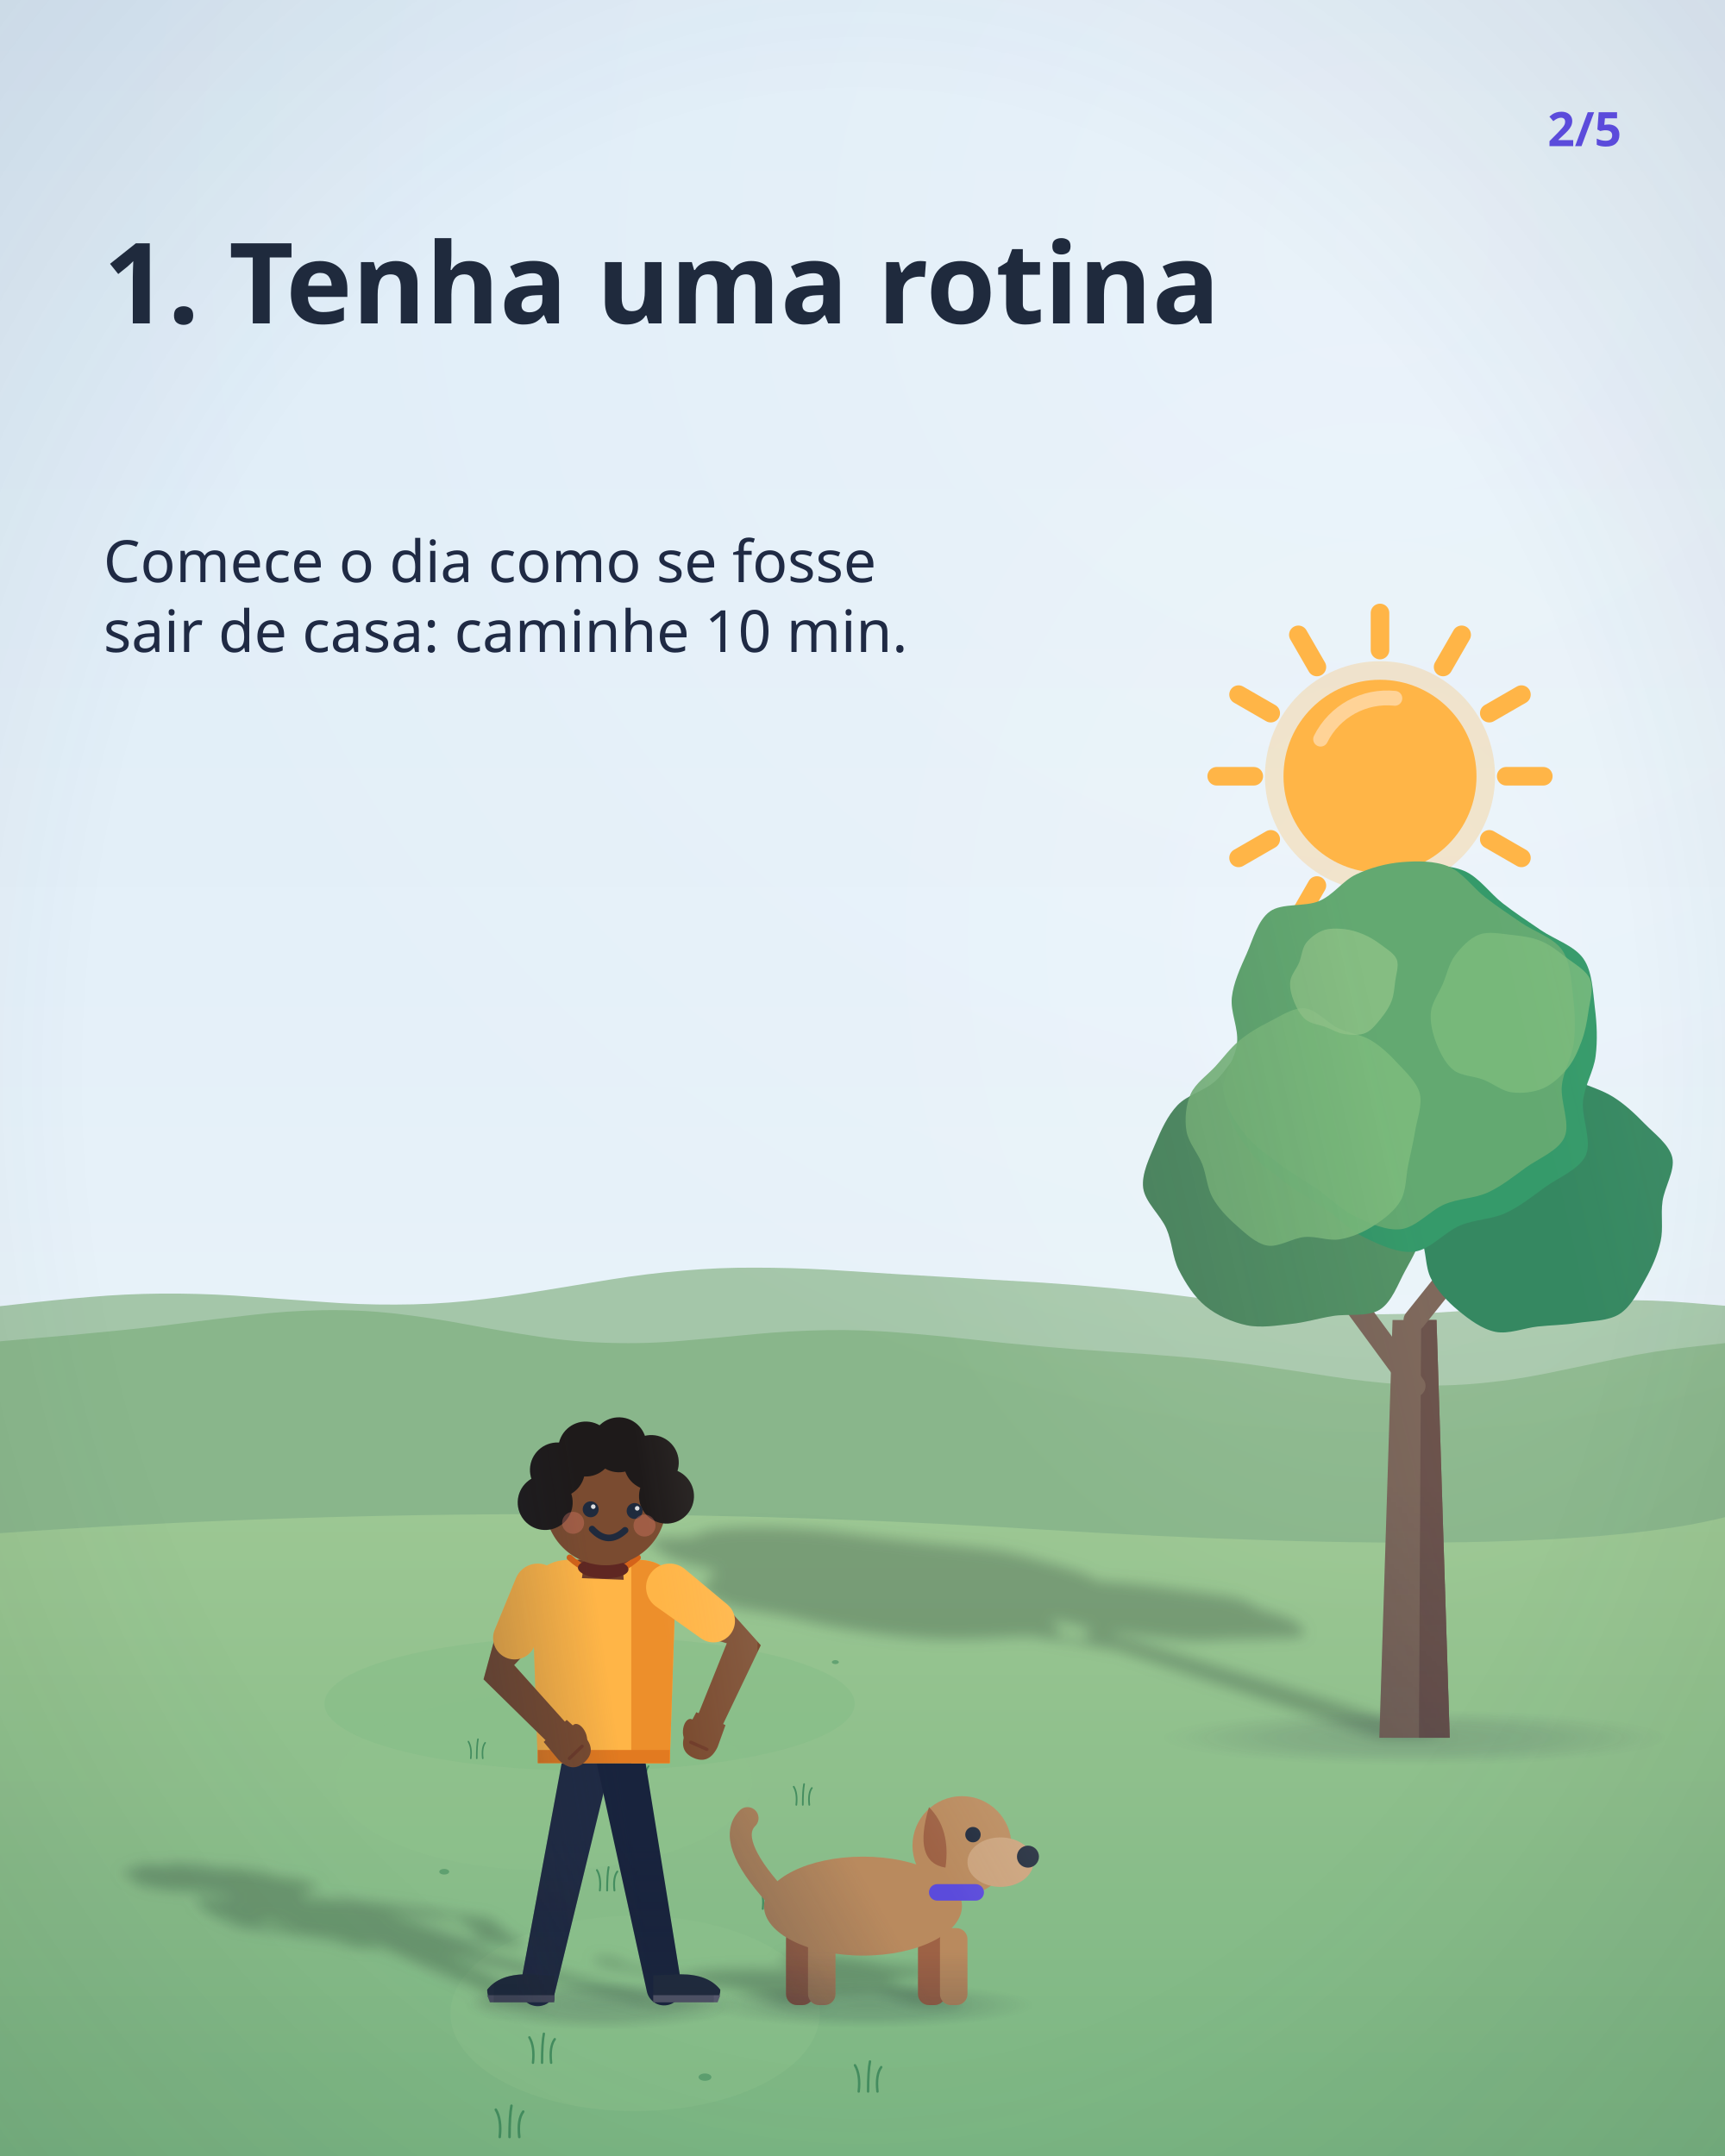
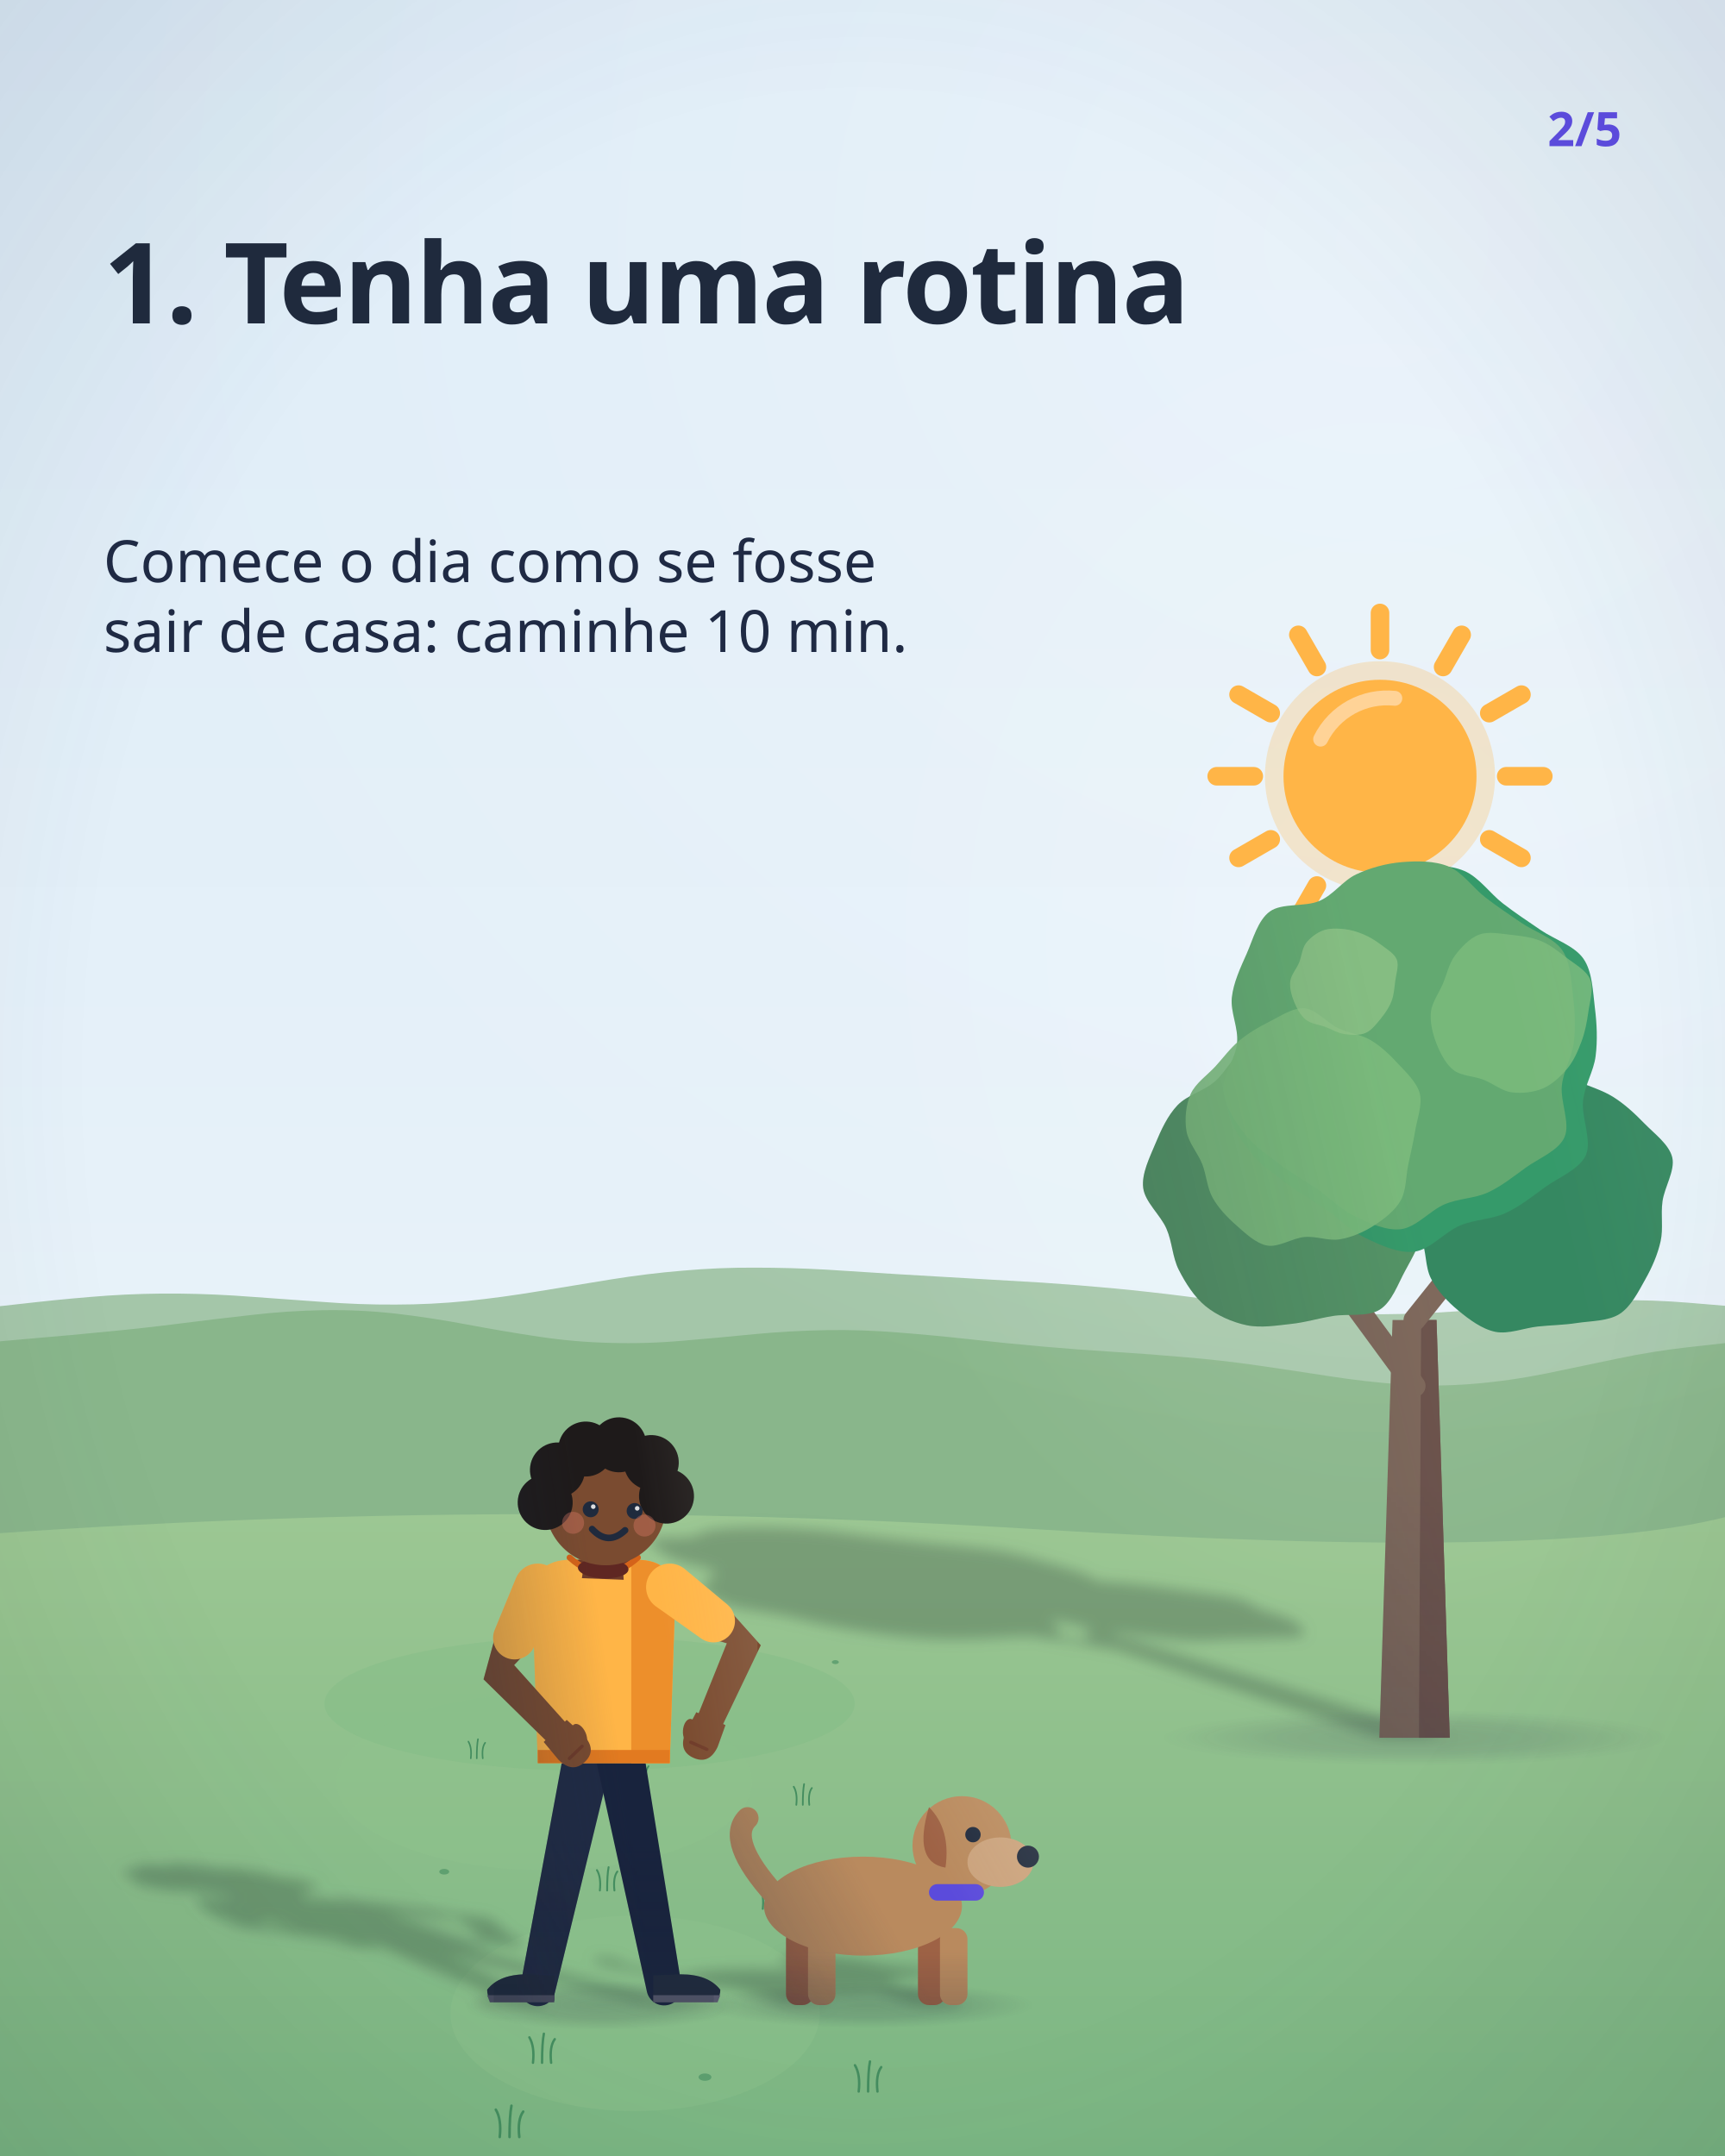
<svg xmlns="http://www.w3.org/2000/svg" width="864" height="1080" viewBox="0 0 864 1080">
  <defs>
    <linearGradient id="sky" x1="0" y1="0" x2="0" y2="1">
      <stop offset="0" stop-color="#DCEBF7" />
      <stop offset="0.55" stop-color="#e6f1f9" />
      <stop offset="0.85" stop-color="#EFF6FC" />
      <stop offset="1" stop-color="#EEF5FB" />
    </linearGradient>
    <linearGradient id="ground" x1="0" y1="0" x2="0" y2="1">
      <stop offset="0" stop-color="#9CC793" />
      <stop offset="1" stop-color="#7AB582" />
    </linearGradient>
    <radialGradient id="cshadow">
      <stop offset="0" stop-color="rgb(31,42,61)" stop-opacity="0.195" />
      <stop offset="0.55" stop-color="rgb(31,42,61)" stop-opacity="0.143" />
      <stop offset="1" stop-color="rgb(31,42,61)" stop-opacity="0" />
    </radialGradient>
    <filter id="hazeFar" color-interpolation-filters="sRGB">
      <feColorMatrix type="matrix" values="0.68 0 0 0 0.299 0 0.68 0 0 0.307 0 0 0.68 0 0.315 0 0 0 1 0" />
    </filter>
    <filter id="hazeMid" color-interpolation-filters="sRGB">
      <feColorMatrix type="matrix" values="0.87 0 0 0 0.121 0 0.87 0 0 0.125 0 0 0.87 0 0.128 0 0 0 1 0" />
    </filter>
    <linearGradient id="lgLight" x1="1" y1="0" x2="0" y2="0.35">
      <stop offset="0" stop-color="#FFF4DE" stop-opacity="0.156" />
      <stop offset="0.42" stop-color="#FFF4DE" stop-opacity="0" />
    </linearGradient>
    <linearGradient id="lgShade" x1="1" y1="0" x2="0" y2="0.35">
      <stop offset="0.6" stop-color="rgb(31,42,61)" stop-opacity="0" />
      <stop offset="1" stop-color="rgb(31,42,61)" stop-opacity="0.300" />
    </linearGradient>
    <linearGradient id="lgAO" x1="0" y1="0" x2="0" y2="1">
      <stop offset="0.72" stop-color="rgb(31,42,61)" stop-opacity="0" />
      <stop offset="1" stop-color="rgb(31,42,61)" stop-opacity="0.192" />
    </linearGradient>
    <filter id="toWhite" color-interpolation-filters="sRGB">
      <feColorMatrix values="0 0 0 0 1 0 0 0 0 1 0 0 0 0 1 0 0 0 1 0" />
    </filter>
    <filter id="castF" x="-30%" y="-30%" width="160%" height="160%" color-interpolation-filters="sRGB">
      <feColorMatrix values="0 0 0 0 0.122 0 0 0 0 0.165 0 0 0 0 0.239 0 0 0 1 0" />
      <feGaussianBlur stdDeviation="3.2" />
    </filter>
    <clipPath id="groundClip">
      <rect y="756.0" width="864" height="1080" />
    </clipPath>
    <radialGradient id="glow" cx="0.8" cy="0.15" r="0.75">
      <stop offset="0" stop-color="#FFF4DE" stop-opacity="0.330" />
      <stop offset="1" stop-color="#FFF4DE" stop-opacity="0" />
    </radialGradient>
    <linearGradient id="falloff" x1="1" y1="0" x2="0" y2="0">
      <stop offset="0.35" stop-color="rgb(31,42,61)" stop-opacity="0" />
      <stop offset="1" stop-color="rgb(31,42,61)" stop-opacity="0.078" />
    </linearGradient>
    <radialGradient id="sunGlow" cx="0.800" cy="0.437" r="0.32">
      <stop offset="0" stop-color="#FFF4DE" stop-opacity="0.228" />
      <stop offset="0.45" stop-color="#FFF4DE" stop-opacity="0.084" />
      <stop offset="1" stop-color="#FFF4DE" stop-opacity="0" />
    </radialGradient>
    <radialGradient id="vignette" cx="0.5" cy="0.5" r="0.75">
      <stop offset="0.6" stop-color="rgb(31,42,61)" stop-opacity="0" />
      <stop offset="1" stop-color="rgb(31,42,61)" stop-opacity="0.102" />
    </radialGradient>
  </defs>
  <rect width="864" height="1080" fill="url(#sky)" />
  <path d="M 0 654.3 Q 0.0 654.3 18.0 652.3 Q 36.0 650.3 54.0 649.0 Q 72.0 647.8 90.0 648.0 Q 108.0 648.2 126.0 649.6 Q 144.0 650.9 162.0 652.2 Q 180.0 653.6 198.0 653.5 Q 216.0 653.5 234.0 651.7 Q 252.0 649.8 270.0 646.8 Q 288.0 643.8 306.0 640.9 Q 324.0 638.0 342.0 636.5 Q 360.0 634.9 378.0 635.0 Q 396.0 635.0 414.0 636.0 Q 432.0 637.1 450.0 638.3 Q 468.0 639.4 486.0 640.4 Q 504.0 641.4 522.0 642.5 Q 540.0 643.7 558.0 645.4 Q 576.0 647.1 594.0 649.4 Q 612.0 651.8 630.0 654.1 Q 648.0 656.3 666.0 657.5 Q 684.0 658.7 702.0 658.2 Q 720.0 657.8 738.0 656.2 Q 756.0 654.5 774.0 653.0 Q 792.0 651.4 810.0 651.3 Q 828.0 651.1 846.0 652.6 L 864.0 654.1 L 864.0 1080.0 L 0 1080.0 Z" fill="#a4c6a9" />
  <path d="M 0 671.9 Q 0.0 671.9 18.0 670.3 Q 36.0 668.8 54.0 667.0 Q 72.0 665.3 90.0 663.0 Q 108.0 660.7 126.0 658.7 Q 144.0 656.6 162.0 656.3 Q 180.0 656.0 198.0 658.0 Q 216.0 660.1 234.0 663.5 Q 252.0 666.9 270.0 669.6 Q 288.0 672.3 306.0 672.7 Q 324.0 673.2 342.0 671.6 Q 360.0 670.1 378.0 668.3 Q 396.0 666.6 414.0 666.3 Q 432.0 666.0 450.0 667.5 Q 468.0 668.9 486.0 670.9 Q 504.0 672.9 522.0 674.5 Q 540.0 676.1 558.0 677.2 Q 576.0 678.3 594.0 679.9 Q 612.0 681.4 630.0 684.0 Q 648.0 686.6 666.0 689.4 Q 684.0 692.2 702.0 693.5 Q 720.0 694.7 738.0 693.2 Q 756.0 691.7 774.0 688.1 Q 792.0 684.4 810.0 680.6 Q 828.0 676.8 846.0 674.8 L 864.0 672.8 L 864.0 1080.0 L 0 1080.0 Z" fill="#89b68b" />
  <path d="M0 768 Q259.2 750 518.4 766 T864 760 L864 1080 L0 1080 Z" fill="url(#ground)" />
  <ellipse cx="272.6" cy="892.6" rx="104.0" ry="44.2" fill="#91C28D" fill-opacity="0.35" stroke-opacity="0.35" />
  <ellipse cx="295.3" cy="853.4" rx="132.8" ry="33.6" fill="#80B984" fill-opacity="0.35" stroke-opacity="0.35" />
  <ellipse cx="318.1" cy="1008.6" rx="92.5" ry="48.9" fill="#91C28D" fill-opacity="0.35" stroke-opacity="0.35" />
  <g transform="translate(222.5 937.6) scale(0.71)">
    <ellipse cx="0" cy="0" rx="3.5" ry="2" fill="#448D5F" fill-opacity="0.6" stroke-opacity="0.6" />
  </g>
  <g transform="translate(238.8 880.8) scale(0.60)">
    <path d="M -5 0 Q -4 -9 -7 -14 M 0 0 Q 0 -11 1 -16 M 5 0 Q 4 -9 7 -13" stroke="#448D5F" stroke-width="1.3" fill="none" stroke-linecap="round" />
  </g>
  <g transform="translate(255.2 1070.5) scale(0.98)">
    <path d="M -5 0 Q -4 -9 -7 -14 M 0 0 Q 0 -11 1 -16 M 5 0 Q 4 -9 7 -13" stroke="#448D5F" stroke-width="1.3" fill="none" stroke-linecap="round" />
  </g>
  <g transform="translate(271.5 1033.3) scale(0.91)">
    <path d="M -5 0 Q -4 -9 -7 -14 M 0 0 Q 0 -11 1 -16 M 5 0 Q 4 -9 7 -13" stroke="#448D5F" stroke-width="1.3" fill="none" stroke-linecap="round" />
  </g>
  <g transform="translate(304.1 947.0) scale(0.73)">
    <path d="M -5 0 Q -4 -9 -7 -14 M 0 0 Q 0 -11 1 -16 M 5 0 Q 4 -9 7 -13" stroke="#448D5F" stroke-width="1.3" fill="none" stroke-linecap="round" />
  </g>
  <g transform="translate(320.5 892.8) scale(0.62)">
    <path d="M -5 0 Q -4 -9 -7 -14 M 0 0 Q 0 -11 1 -16 M 5 0 Q 4 -9 7 -13" stroke="#448D5F" stroke-width="1.3" fill="none" stroke-linecap="round" />
  </g>
  <g transform="translate(336.8 811.1) scale(0.46)">
    <path d="M -5 0 Q -4 -9 -7 -14 M 0 0 Q 0 -11 1 -16 M 5 0 Q 4 -9 7 -13" stroke="#448D5F" stroke-width="1.3" fill="none" stroke-linecap="round" />
  </g>
  <g transform="translate(353.1 1040.5) scale(0.92)">
    <ellipse cx="0" cy="0" rx="3.5" ry="2" fill="#448D5F" fill-opacity="0.6" stroke-opacity="0.6" />
  </g>
  <g transform="translate(385.8 956.2) scale(0.75)">
    <path d="M -5 0 Q -4 -9 -7 -14 M 0 0 Q 0 -11 1 -16 M 5 0 Q 4 -9 7 -13" stroke="#448D5F" stroke-width="1.3" fill="none" stroke-linecap="round" />
  </g>
  <g transform="translate(402.1 904.1) scale(0.65)">
    <path d="M -5 0 Q -4 -9 -7 -14 M 0 0 Q 0 -11 1 -16 M 5 0 Q 4 -9 7 -13" stroke="#448D5F" stroke-width="1.3" fill="none" stroke-linecap="round" />
  </g>
  <g transform="translate(418.4 832.6) scale(0.50)">
    <ellipse cx="0" cy="0" rx="3.5" ry="2" fill="#448D5F" fill-opacity="0.6" stroke-opacity="0.6" />
  </g>
  <g transform="translate(434.8 1047.7) scale(0.94)">
    <path d="M -5 0 Q -4 -9 -7 -14 M 0 0 Q 0 -11 1 -16 M 5 0 Q 4 -9 7 -13" stroke="#448D5F" stroke-width="1.3" fill="none" stroke-linecap="round" />
  </g>
  <rect width="864" height="810" fill="url(#glow)" style="mix-blend-mode: screen;" />
  <rect width="864" height="1080" fill="url(#sunGlow)" style="mix-blend-mode: screen;" />
  <g clip-path="url(#groundClip)" opacity="0.252" style="mix-blend-mode: multiply;">
    <g filter="url(#castF)">
      <use href="#b_arv" transform="translate(708.5 870.5) matrix(1 0 0.750 0.24 0 0) scale(2.203)" />
      <use href="#b_eu" transform="translate(302.4 1004.4) matrix(1 0 0.750 0.24 0 0) scale(2.754)" />
      <use href="#b_rex" transform="translate(435.0 1004.4) matrix(1 0 0.750 0.24 0 0) scale(2.754)" />
    </g>
  </g>
  <g style="isolation: isolate;">
    <g id="sol" transform="translate(691.2 472.5) scale(1.859)">
      <g id="b_sol">
        <circle cx="0" cy="-45" r="31" fill="#FFB547" fill-opacity="0.25" stroke-opacity="0.25" />
        <path d="M34 -45 L44 -45" stroke="#FFB547" stroke-width="5" stroke-linecap="round" />
        <path d="M29.44 -28 L38.11 -23" stroke="#FFB547" stroke-width="5" stroke-linecap="round" />
        <path d="M17 -15.56 L22 -6.89" stroke="#FFB547" stroke-width="5" stroke-linecap="round" />
        <path d="M0 -11 L0 -1" stroke="#FFB547" stroke-width="5" stroke-linecap="round" />
        <path d="M-17 -15.56 L-22 -6.89" stroke="#FFB547" stroke-width="5" stroke-linecap="round" />
        <path d="M-29.44 -28 L-38.11 -23" stroke="#FFB547" stroke-width="5" stroke-linecap="round" />
        <path d="M-34 -45 L-44 -45" stroke="#FFB547" stroke-width="5" stroke-linecap="round" />
        <path d="M-29.44 -62 L-38.11 -67" stroke="#FFB547" stroke-width="5" stroke-linecap="round" />
        <path d="M-17 -74.44 L-22 -83.11" stroke="#FFB547" stroke-width="5" stroke-linecap="round" />
        <path d="M0 -79 L0 -89" stroke="#FFB547" stroke-width="5" stroke-linecap="round" />
        <path d="M17 -74.44 L22 -83.11" stroke="#FFB547" stroke-width="5" stroke-linecap="round" />
        <path d="M29.44 -62 L38.11 -67" stroke="#FFB547" stroke-width="5" stroke-linecap="round" />
        <circle cx="0" cy="-45" r="26" fill="#FFB547" />
        <path d="M-16 -55 A20 20 0 0 1 4 -66" stroke="#FFD397" stroke-width="4" fill="none" stroke-linecap="round" />
      </g>
    </g>
  </g>
  <g transform="translate(708.5 870.5) scale(2.203)" filter="url(#hazeMid)">
    <ellipse cx="0" cy="0" rx="57.5" ry="6.3" fill="url(#cshadow)" />
  </g>
  <g style="isolation: isolate;">
    <g id="arv" transform="translate(708.5 870.5) scale(2.203)" filter="url(#hazeMid)">
      <g id="b_arv">
        <path d="M-8 0 L-5 -95 L5 -95 L8 0 Z" fill="#6E5444" />
        <path d="M1 0 L1.5 -95 L5 -95 L8 0 Z" fill="#5A3C33" />
        <path d="M0 -80 L-22 -110 M0 -95 L20 -120" stroke="#6E5444" stroke-width="5" stroke-linecap="round" />
        <path d="M2.31 -125C1.89 -121.62 2.66 -118.41 1.93 -115.28C1.19 -112.14 -0.48 -109.19 -2.12 -106.2C-3.76 -103.21 -5.17 -99.06 -7.91 -97.35C-10.65 -95.63 -15.2 -96.45 -18.55 -95.91C-21.9 -95.37 -24.74 -94.46 -28 -94.11C-31.26 -93.76 -34.89 -93.13 -38.14 -93.8C-41.39 -94.47 -44.94 -96.04 -47.51 -98.14C-50.09 -100.24 -52.11 -103.47 -53.6 -106.4C-55.08 -109.34 -55.06 -112.67 -56.41 -115.77C-57.76 -118.87 -61.27 -121.79 -61.69 -125C-62.11 -128.21 -60.24 -131.92 -58.94 -135.05C-57.64 -138.19 -56.14 -141.47 -53.9 -143.82C-51.66 -146.16 -48.12 -146.96 -45.53 -149.12C-42.93 -151.28 -41.25 -155.28 -38.33 -156.78C-35.4 -158.28 -31.33 -158.46 -28 -158.11C-24.67 -157.76 -21.38 -156.03 -18.36 -154.67C-15.34 -153.3 -12.65 -151.69 -9.89 -149.92C-7.14 -148.15 -4.21 -146.42 -1.82 -144.02C0.57 -141.63 3.77 -138.72 4.46 -135.55C5.14 -132.38 2.73 -128.38 2.31 -125Z" fill="#3D8550" />
        <path d="M56.38 -122C55.94 -118.83 56.6 -115.88 55.95 -112.92C55.3 -109.96 54.02 -106.99 52.46 -104.23C50.91 -101.47 49.2 -98.02 46.62 -96.37C44.05 -94.72 40.1 -94.79 36.99 -94.32C33.89 -93.84 31.11 -93.84 28 -93.51C24.89 -93.17 21.36 -91.7 18.35 -92.31C15.34 -92.92 12.38 -95.14 9.95 -97.15C7.51 -99.16 5.16 -101.68 3.76 -104.39C2.36 -107.1 2.77 -110.47 1.54 -113.4C0.31 -116.34 -3.18 -118.99 -3.62 -122C-4.06 -125.01 -2.37 -128.54 -1.11 -131.46C0.15 -134.37 1.84 -137.25 3.92 -139.49C6 -141.74 8.93 -142.93 11.36 -144.91C13.78 -146.89 15.68 -149.95 18.45 -151.38C21.23 -152.81 24.93 -153.84 28 -153.51C31.07 -153.17 34.03 -150.68 36.89 -149.37C39.76 -148.07 42.64 -147.31 45.21 -145.69C47.78 -144.07 50.07 -141.95 52.3 -139.65C54.53 -137.36 57.92 -134.88 58.6 -131.94C59.28 -129 56.82 -125.17 56.38 -122Z" fill="#19784A" />
        <path d="M41.17 -155C40.72 -151.46 38.68 -148.48 38.31 -144.73C37.94 -140.99 40.38 -135.76 38.96 -132.51C37.53 -129.26 32.8 -127.46 29.75 -125.25C26.69 -123.05 23.86 -120.74 20.62 -119.28C17.39 -117.82 13.76 -117.92 10.32 -116.47C6.89 -115.01 3.57 -111.02 0 -110.54C-3.57 -110.06 -7.73 -112.01 -11.09 -113.61C-14.45 -115.21 -17.15 -118.06 -20.13 -120.13C-23.12 -122.19 -26.1 -123.8 -29 -126C-31.89 -128.21 -35.24 -130.42 -37.49 -133.36C-39.74 -136.29 -42.21 -140 -42.5 -143.61C-42.79 -147.22 -39.55 -151.29 -39.21 -155C-38.87 -158.71 -40.84 -162.29 -40.46 -165.84C-40.08 -169.39 -38.44 -172.89 -36.92 -176.32C-35.41 -179.74 -34.27 -184.28 -31.38 -186.38C-28.49 -188.48 -23 -187.42 -19.57 -188.89C-16.14 -190.37 -14.04 -193.7 -10.78 -195.24C-7.52 -196.78 -3.68 -197.84 0 -198.16C3.68 -198.47 7.94 -198.52 11.28 -197.12C14.63 -195.71 17.16 -191.98 20.06 -189.74C22.96 -187.5 25.61 -185.77 28.67 -183.67C31.73 -181.57 36.34 -180.11 38.39 -177.16C40.45 -174.22 40.54 -169.68 41 -165.99C41.47 -162.29 41.62 -158.54 41.17 -155Z" fill="#1A8C54" />
        <path d="M36.21 -158C35.78 -154.63 33.84 -151.79 33.49 -148.22C33.13 -144.65 35.46 -139.67 34.1 -136.58C32.74 -133.49 28.24 -131.77 25.33 -129.67C22.42 -127.57 19.72 -125.38 16.64 -123.98C13.56 -122.59 10.11 -122.69 6.83 -121.3C3.56 -119.91 0.4 -116.11 -3 -115.66C-6.4 -115.2 -10.37 -117.06 -13.56 -118.58C-16.76 -120.11 -19.33 -122.82 -22.17 -124.79C-25.02 -126.76 -27.86 -128.29 -30.61 -130.39C-33.37 -132.48 -36.56 -134.59 -38.7 -137.39C-40.85 -140.18 -43.2 -143.72 -43.48 -147.15C-43.75 -150.59 -40.67 -154.47 -40.35 -158C-40.02 -161.53 -41.9 -164.94 -41.54 -168.33C-41.17 -171.71 -39.61 -175.04 -38.16 -178.3C-36.72 -181.56 -35.64 -185.89 -32.89 -187.89C-30.13 -189.88 -24.91 -188.87 -21.64 -190.28C-18.37 -191.69 -16.37 -194.85 -13.27 -196.32C-10.16 -197.79 -6.5 -198.8 -3 -199.1C0.5 -199.4 4.56 -199.45 7.75 -198.11C10.93 -196.77 13.34 -193.22 16.1 -191.09C18.86 -188.95 21.39 -187.3 24.3 -185.3C27.21 -183.31 31.6 -181.92 33.56 -179.11C35.52 -176.3 35.61 -171.98 36.05 -168.46C36.49 -164.95 36.64 -161.37 36.21 -158Z" fill="#4E9E5C" />
        <path d="M0.14 -138C-0.3 -135.31 -0.88 -132.99 -1.43 -130.34C-1.98 -127.7 -1.85 -124.46 -3.17 -122.14C-4.48 -119.82 -7.02 -117.88 -9.32 -116.42C-11.62 -114.95 -14.38 -113.77 -16.99 -113.34C-19.6 -112.92 -22.25 -114.1 -25 -113.87C-27.75 -113.63 -30.88 -111.47 -33.47 -111.92C-36.07 -112.37 -38.5 -114.76 -40.57 -116.57C-42.64 -118.39 -44.63 -120.5 -45.91 -122.81C-47.2 -125.12 -47.28 -127.91 -48.27 -130.44C-49.26 -132.97 -51.43 -135.34 -51.86 -138C-52.3 -140.66 -51.99 -143.96 -50.89 -146.41C-49.78 -148.86 -47.07 -150.69 -45.24 -152.7C-43.4 -154.72 -41.91 -156.8 -39.88 -158.49C-37.85 -160.17 -35.54 -161.57 -33.06 -162.8C-30.58 -164.03 -27.61 -166.1 -25 -165.87C-22.39 -165.63 -19.91 -162.58 -17.41 -161.37C-14.91 -160.17 -12.26 -159.97 -10 -158.64C-7.74 -157.31 -5.71 -155.39 -3.84 -153.37C-1.98 -151.35 0.52 -149.07 1.18 -146.51C1.85 -143.95 0.57 -140.69 0.14 -138Z" fill="#6BB36A" fill-opacity="0.9" stroke-opacity="0.9" />
        <path d="M-4.4 -172C-4.6 -170.43 -4.68 -168.93 -5.22 -167.53C-5.75 -166.14 -6.62 -164.82 -7.61 -163.61C-8.6 -162.4 -9.74 -160.86 -11.14 -160.26C-12.54 -159.66 -14.47 -159.79 -16 -160.02C-17.53 -160.26 -18.84 -161.1 -20.29 -161.64C-21.74 -162.18 -23.55 -162.33 -24.72 -163.28C-25.9 -164.22 -26.77 -165.84 -27.36 -167.29C-27.95 -168.75 -28.45 -170.51 -28.26 -172C-28.08 -173.49 -26.84 -174.8 -26.25 -176.24C-25.65 -177.69 -25.59 -179.46 -24.68 -180.68C-23.77 -181.9 -22.24 -183.05 -20.8 -183.58C-19.35 -184.11 -17.54 -184.04 -16 -183.88C-14.46 -183.73 -12.97 -183.26 -11.58 -182.67C-10.19 -182.08 -8.91 -181.3 -7.65 -180.35C-6.4 -179.39 -4.58 -178.34 -4.04 -176.95C-3.5 -175.56 -4.21 -173.57 -4.4 -172Z" fill="#86BF79" fill-opacity="0.7" stroke-opacity="0.7" />
        <path d="M39.51 -165C39.18 -162.66 38.77 -160.51 37.98 -158.38C37.19 -156.25 36.24 -154.01 34.78 -152.22C33.31 -150.44 31.31 -148.56 29.18 -147.65C27.06 -146.75 24.26 -146.45 22 -146.78C19.74 -147.11 17.83 -148.8 15.64 -149.64C13.45 -150.49 10.62 -150.46 8.84 -151.84C7.06 -153.22 5.81 -155.75 4.95 -157.94C4.1 -160.13 3.48 -162.75 3.72 -165C3.97 -167.25 5.53 -169.31 6.44 -171.44C7.35 -173.58 7.79 -175.97 9.17 -177.83C10.54 -179.7 12.56 -181.84 14.7 -182.63C16.84 -183.42 19.67 -182.81 22 -182.57C24.33 -182.32 26.63 -182.04 28.7 -181.19C30.78 -180.33 32.58 -178.91 34.45 -177.45C36.32 -175.99 39.09 -174.5 39.93 -172.43C40.78 -170.35 39.83 -167.34 39.51 -165Z" fill="#6BB36A" fill-opacity="0.8" stroke-opacity="0.8" />
      </g>
    </g>
    <mask id="mk_arv" maskUnits="userSpaceOnUse" x="531.1" y="328.5" width="354.7" height="542.0">
      <use href="#b_arv" transform="translate(708.5 870.5) scale(2.203)" filter="url(#toWhite)" />
    </mask>
    <g mask="url(#mk_arv)" opacity="0.6">
      <rect x="531.1" y="328.5" width="354.7" height="542.0" fill="url(#lgLight)" style="mix-blend-mode: screen;" />
      <rect x="531.1" y="328.5" width="354.7" height="542.0" fill="url(#lgShade)" style="mix-blend-mode: multiply;" />
      <rect x="581.8" y="418.8" width="253.4" height="451.7" fill="url(#lgAO)" style="mix-blend-mode: multiply;" />
    </g>
  </g>
  <g transform="translate(302.4 1004.4) scale(2.754)">
    <ellipse cx="0" cy="0" rx="25.0" ry="4.5" fill="url(#cshadow)" />
  </g>
  <g style="isolation: isolate;">
    <g id="eu" transform="translate(302.4 1004.4) scale(2.754)">
      <g id="b_eu">
        <g transform="scale(1 1)">
          <path d="M-7.3 -45.92L-7.3 -45.92L-15.13 -3.67A3.2 3.2 0 0 0 -8.87 -2.33L-8.87 -2.33L1.3 -44.08A4.4 4.4 0 0 0 -7.3 -45.92Z" fill="#1F2A44" />
          <path d="M-1.32 -44.18L-1.32 -44.18L7.86 -2.4A3.2 3.2 0 0 0 14.14 -3.6L14.14 -3.6L7.32 -45.82A4.4 4.4 0 0 0 -1.32 -44.18Z" fill="#18233D" />
          <path d="M-9 -5.4 L-9 -0.8 L-19.5 -0.8 Q-21.2 -0.8 -21.2 -2.8 Q-19 -5.6 -14 -5.6 Z" fill="#1F2A3D" />
          <path d="M-9 -1.8 L-21.2 -1.8 L-20.7 -0.5 L-9 -0.5 Z" fill="#56586C" />
          <path d="M9 -5.4 L9 -0.8 L19.5 -0.8 Q21.2 -0.8 21.2 -2.8 Q19 -5.6 14 -5.6 Z" fill="#1F2A3D" />
          <path d="M9 -1.8 L21.2 -1.8 L20.7 -0.5 L9 -0.5 Z" fill="#56586C" />
          <path d="M-13 -74 Q-13 -81 -6 -81 L6 -81 Q13 -81 13 -74 L12 -44 L-12 -44 Z" fill="#FFB547" />
          <path d="M5 -81 L6 -81 Q13 -81 13 -74 L12 -44 L5 -44 Z" fill="#ED8F2B" />
          <path d="M-5 -81 Q0 -77 5 -81" fill="#6F3B29" />
          <path d="M-12 -46.4 L12 -46.4 L12 -44 L-12 -44 Z" fill="#E27A20" />
          <path d="M-6.2 -81.4 Q0 -75.8 6.2 -81.4" stroke="#D56319" stroke-width="1.1" fill="none" stroke-linecap="round" />
          <path d="M-4.6 -81 Q0 -77.4 4.6 -81" fill="#6F3B29" />
        </g>
        <g transform="translate(0 0) scale(1) rotate(2.19 0 -82)">
          <path d="M-3 -85 L3 -85 L3.8 -77.5 L-3.8 -77.5 Z" fill="#6F3B29" />
          <ellipse cx="0" cy="-79.4" rx="4.6" ry="1.8" fill="#5F2722" />
          <circle cx="0" cy="-91" r="11" fill="#7A4B30" />
          <circle cx="-9" cy="-97" r="5" fill="#1E1A1A" />
          <circle cx="-4" cy="-101" r="5" fill="#1E1A1A" />
          <circle cx="2" cy="-102" r="5" fill="#1E1A1A" />
          <circle cx="8" cy="-99" r="5" fill="#1E1A1A" />
          <circle cx="11" cy="-93" r="5" fill="#1E1A1A" />
          <circle cx="-11" cy="-91" r="5" fill="#1E1A1A" />
          <circle cx="-2.69" cy="-90.08" r="1.45" fill="#1F2A3D" />
          <circle cx="-2.24" cy="-90.58" r="0.42" fill="#FFFFFF" fill-opacity="0.85" stroke-opacity="0.85" />
          <circle cx="5.31" cy="-90.08" r="1.45" fill="#1F2A3D" />
          <circle cx="5.76" cy="-90.58" r="0.42" fill="#FFFFFF" fill-opacity="0.85" stroke-opacity="0.85" />
          <path d="M-2.29 -86.5 Q0.71 -83.5 3.71 -86.5" stroke="#1F2A3D" stroke-width="1.2" fill="none" stroke-linecap="round" />
          <circle cx="-5.79" cy="-87.5" r="2" fill="#E9806E" fill-opacity="0.35" stroke-opacity="0.35" />
          <circle cx="7.21" cy="-87.5" r="2" fill="#E9806E" fill-opacity="0.35" stroke-opacity="0.35" />
        </g>
        <g transform="scale(1 1)">
          <path d="M-19.43 -68.18L-19.43 -68.18L-21.86 -59.25L-9.73 -47.34A2.4 2.4 0 0 0 -6.27 -50.66L-6.27 -50.66L-16.3 -61.84L-13.07 -65.27A3.5 3.5 0 0 0 -19.43 -68.18Z" fill="#7A4B30" />
          <path d="M-15.91 -77.79L-15.91 -77.79L-19.79 -68.35A3.9 3.9 0 0 0 -12.7 -65.1L-12.7 -65.1L-8.09 -74.21A4.3 4.3 0 0 0 -15.91 -77.79Z" fill="#FFB547" />
          <g transform="translate(-8 -49) rotate(46.18)">
            <ellipse cx="1.2" cy="-0.9" rx="1.9" ry="1.3" fill="#6F3B29" transform="rotate(30 1.2 -0.9)" />
            <path d="M-1.2 -2.9 L3 -3.2 Q6.6 -3.1 6.6 0 Q6.6 3.1 3 3.2 L-1.2 2.9 Z" fill="#7A4B30" />
            <ellipse cx="2.4" cy="-2.6" rx="2.2" ry="1.25" fill="#7A4B30" transform="rotate(20 2.4 -2.6)" />
            <path d="M4.2 -1.6 L4.2 1.6" stroke="#6F3B29" stroke-width="0.6" stroke-linecap="round" />
          </g>
          <path d="M17.95 -67.01L17.95 -67.01L22.38 -65.81L16.81 -51.97A2.4 2.4 0 0 0 21.19 -50.03L21.19 -50.03L28.56 -65.45L22.22 -72.55A3.5 3.5 0 0 0 17.95 -67.01Z" fill="#7A4B30" />
          <path d="M9.38 -72.59L9.38 -72.59L17.71 -66.69A3.9 3.9 0 0 0 22.46 -72.87L22.46 -72.87L14.62 -79.41A4.3 4.3 0 0 0 9.38 -72.59Z" fill="#FFB547" />
          <g transform="translate(19 -51) rotate(113.86)">
            <ellipse cx="1.2" cy="0.9" rx="1.9" ry="1.3" fill="#6F3B29" transform="rotate(-30 1.2 0.9)" />
            <path d="M-1.2 -2.9 L3 -3.2 Q6.6 -3.1 6.6 0 Q6.6 3.1 3 3.2 L-1.2 2.9 Z" fill="#7A4B30" />
            <ellipse cx="2.4" cy="2.6" rx="2.2" ry="1.25" fill="#7A4B30" transform="rotate(-20 2.4 2.6)" />
            <path d="M4.2 -1.6 L4.2 1.6" stroke="#6F3B29" stroke-width="0.6" stroke-linecap="round" />
          </g>
        </g>
      </g>
    </g>
    <mask id="mk_eu" maskUnits="userSpaceOnUse" x="225.3" y="647.5" width="154.2" height="356.9">
      <use href="#b_eu" transform="translate(302.4 1004.4) scale(2.754)" filter="url(#toWhite)" />
    </mask>
    <g mask="url(#mk_eu)" opacity="1">
      <rect x="225.3" y="647.5" width="154.2" height="356.9" fill="url(#lgLight)" style="mix-blend-mode: screen;" />
      <rect x="225.3" y="647.5" width="154.2" height="356.9" fill="url(#lgShade)" style="mix-blend-mode: multiply;" />
      <rect x="247.3" y="707.0" width="110.2" height="297.4" fill="url(#lgAO)" style="mix-blend-mode: multiply;" />
    </g>
  </g>
  <g transform="translate(435.0 1004.4) scale(2.754)">
    <ellipse cx="0" cy="0" rx="30.0" ry="4.2" fill="url(#cshadow)" />
  </g>
  <g style="isolation: isolate;">
    <g id="rex" transform="translate(435.0 1004.4) scale(2.754)">
      <g id="b_rex">
        <g transform="scale(1 1)">
          <rect x="-15" y="-14" width="5" height="14" rx="2" fill="#9E6245" />
          <rect x="9" y="-14" width="5" height="14" rx="2" fill="#9E6245" />
          <ellipse cx="-1" cy="-18" rx="18" ry="9" fill="#B98A5E" />
          <path d="M-17 -20 Q-26 -30 -22 -34" stroke="#B98A5E" stroke-width="4" fill="none" stroke-linecap="round" />
          <rect x="-11" y="-14" width="5" height="14" rx="2" fill="#B98A5E" />
          <rect x="13" y="-14" width="5" height="14" rx="2" fill="#B98A5E" />
          <circle cx="17" cy="-29" r="9" fill="#B98A5E" />
          <ellipse cx="24" cy="-26" rx="6" ry="4.5" fill="#CAA27C" />
          <circle cx="29" cy="-27" r="2" fill="#1F2A3D" />
          <circle cx="19" cy="-31" r="1.4" fill="#1F2A3D" />
          <path d="M11 -36 Q8 -26 14 -25 Q15 -32 11 -36 Z" fill="#9E6245" />
          <rect x="11" y="-22" width="10" height="3" rx="1.5" fill="#5B4BDB" />
        </g>
      </g>
    </g>
    <mask id="mk_rex" maskUnits="userSpaceOnUse" x="338.6" y="885.4" width="192.8" height="119.0">
      <use href="#b_rex" transform="translate(435.0 1004.4) scale(2.754)" filter="url(#toWhite)" />
    </mask>
    <g mask="url(#mk_rex)" opacity="1">
      <rect x="338.6" y="885.4" width="192.8" height="119.0" fill="url(#lgLight)" style="mix-blend-mode: screen;" />
      <rect x="338.6" y="885.4" width="192.8" height="119.0" fill="url(#lgShade)" style="mix-blend-mode: multiply;" />
      <rect x="366.1" y="905.3" width="137.7" height="99.1" fill="url(#lgAO)" style="mix-blend-mode: multiply;" />
    </g>
  </g>
  <rect width="864" height="1080" fill="url(#vignette)" style="mix-blend-mode: multiply;" />
  <text x="812.2" y="73.2" font-family="Poppins" font-size="23.8" font-weight="700" fill="#5B4BDB" text-anchor="end">
    <tspan x="812.2">2/5</tspan>
  </text>
-   <text x="51.8" y="162.0" font-family="Poppins" font-size="56.2" font-weight="700" fill="#1F2A3D" text-anchor="start">
+   <text x="51.8" y="162.0" font-family="Poppins" font-size="56.2" font-weight="700" fill="#1F2A3D" text-anchor="start" letter-spacing="-0.015em">
    <tspan x="51.8">1. Tenha uma rotina</tspan>
  </text>
  <text x="51.8" y="291.6" font-family="Poppins" font-size="29.2" font-weight="400" fill="#1F2A44" text-anchor="start">
    <tspan x="51.8">Comece o dia como se fosse</tspan>
    <tspan x="51.8" dy="35.0">sair de casa: caminhe 10 min.</tspan>
  </text>
</svg>
